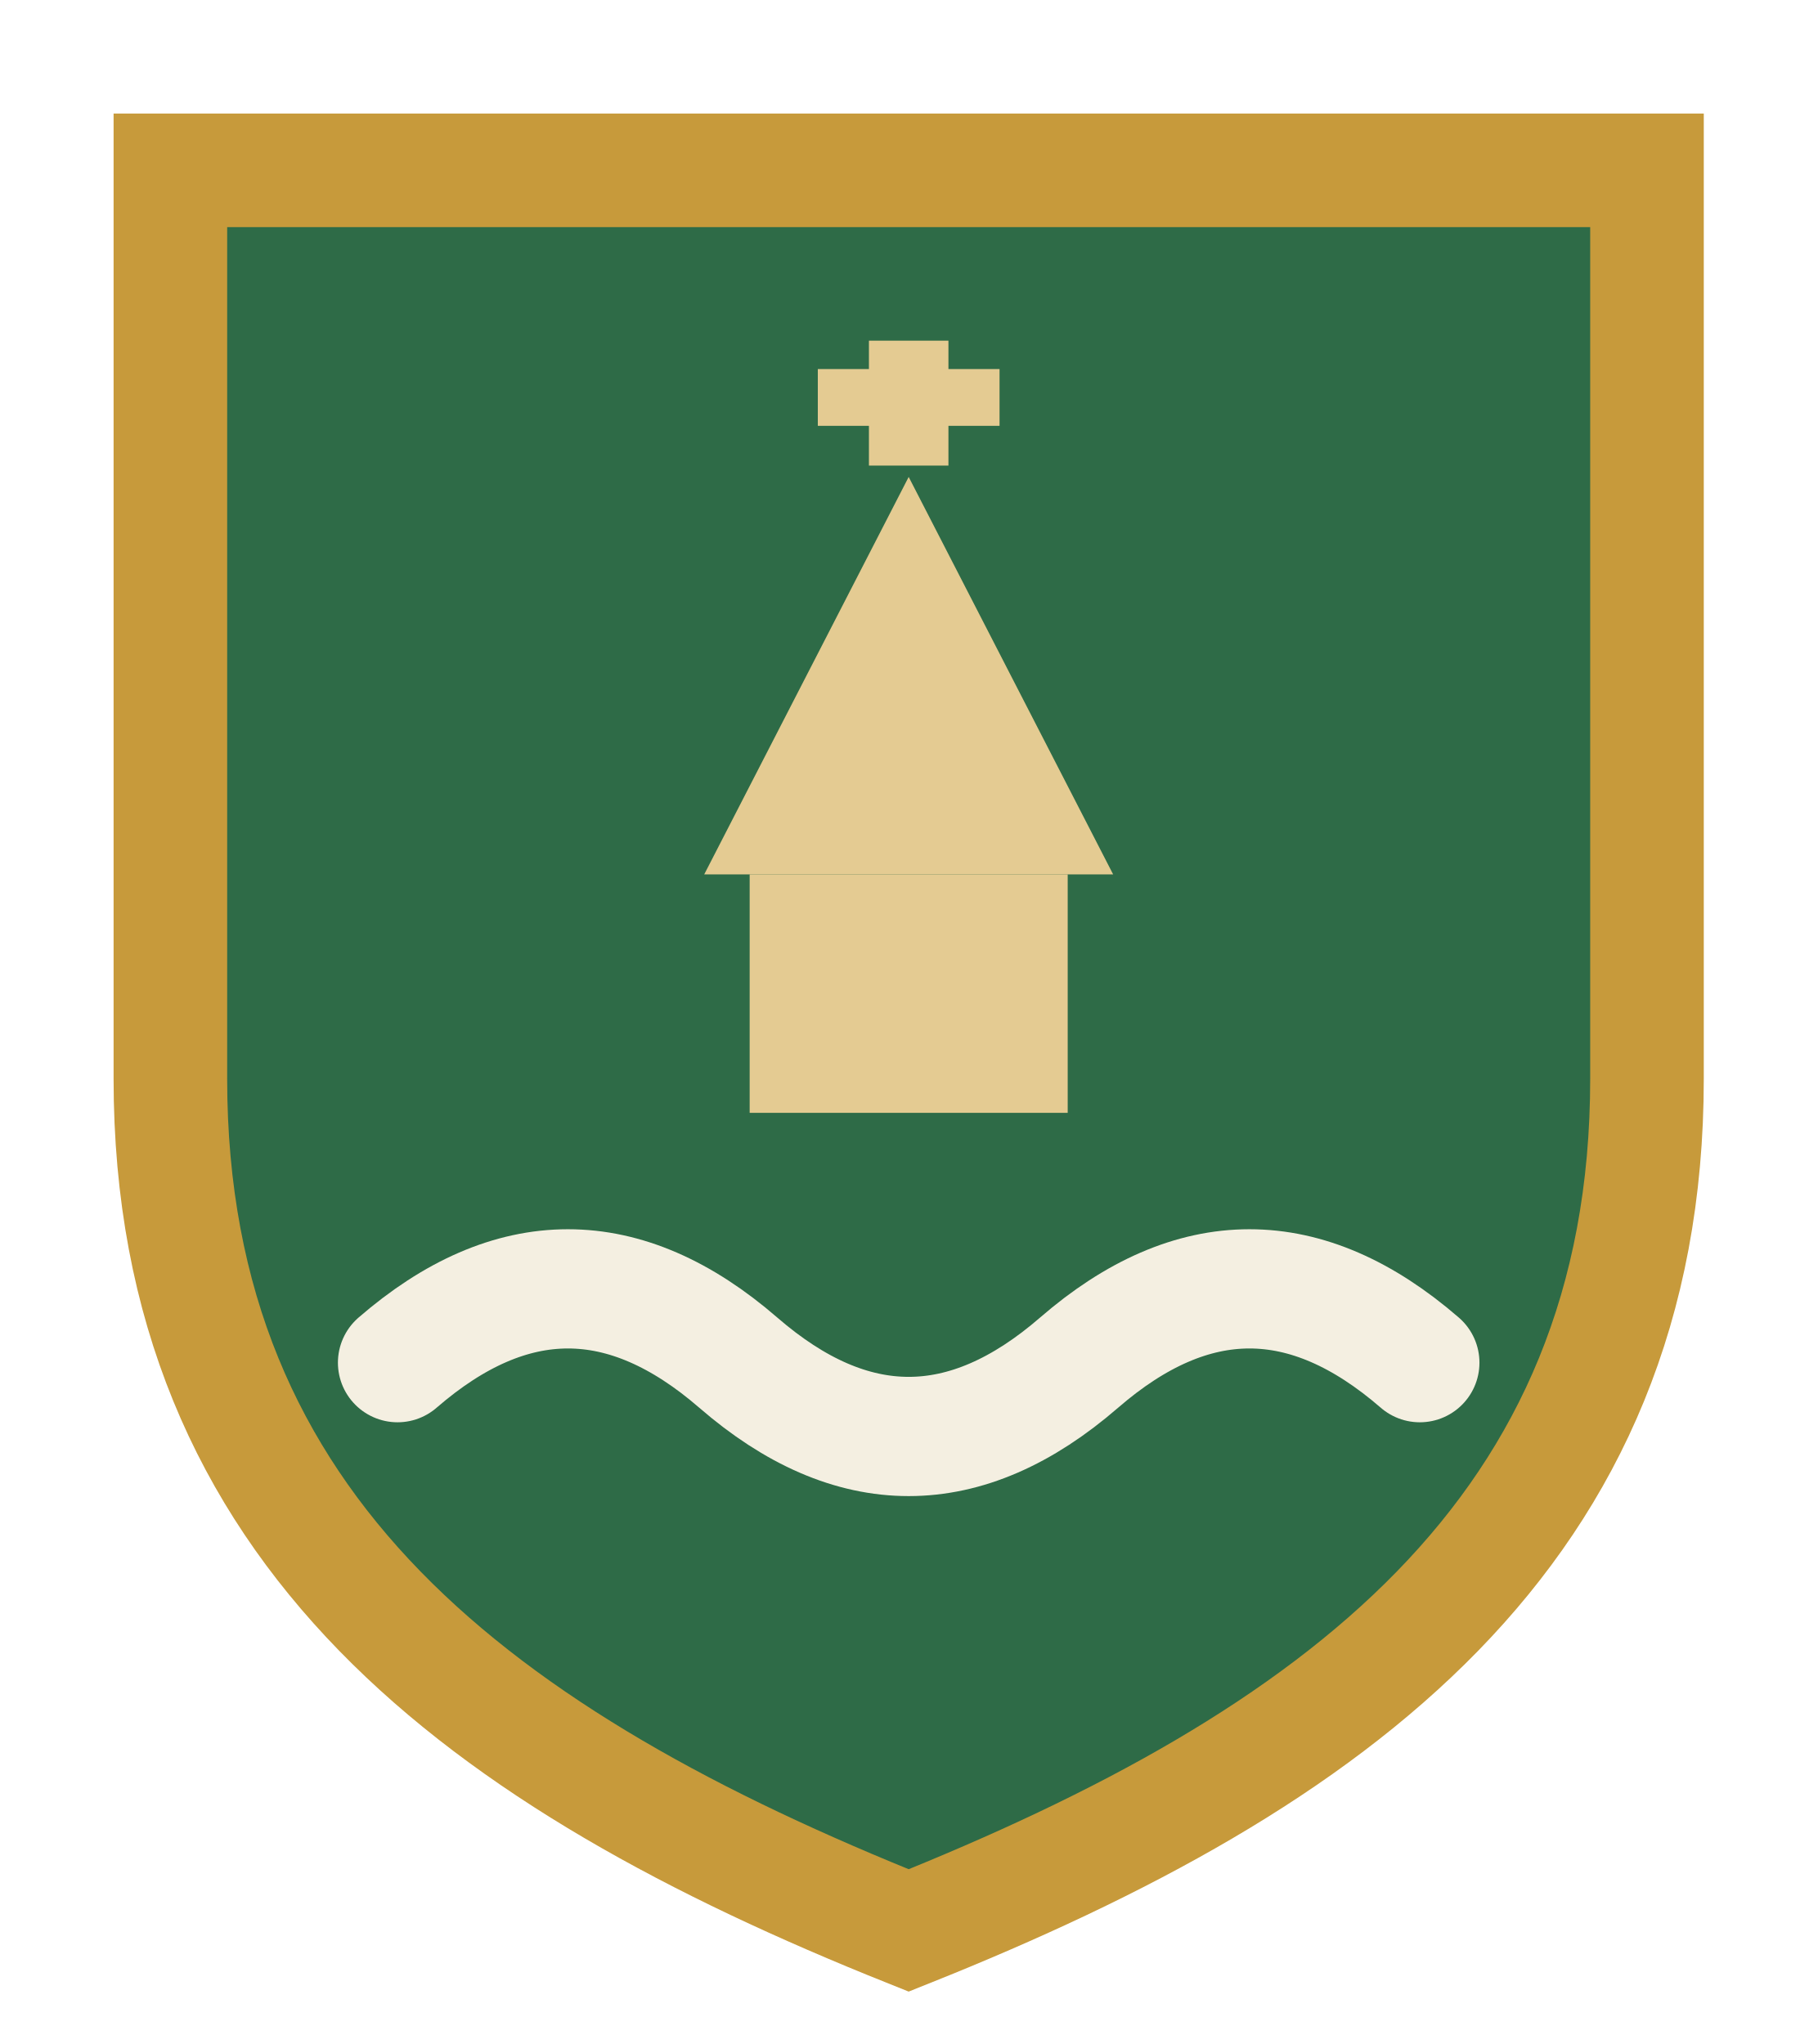
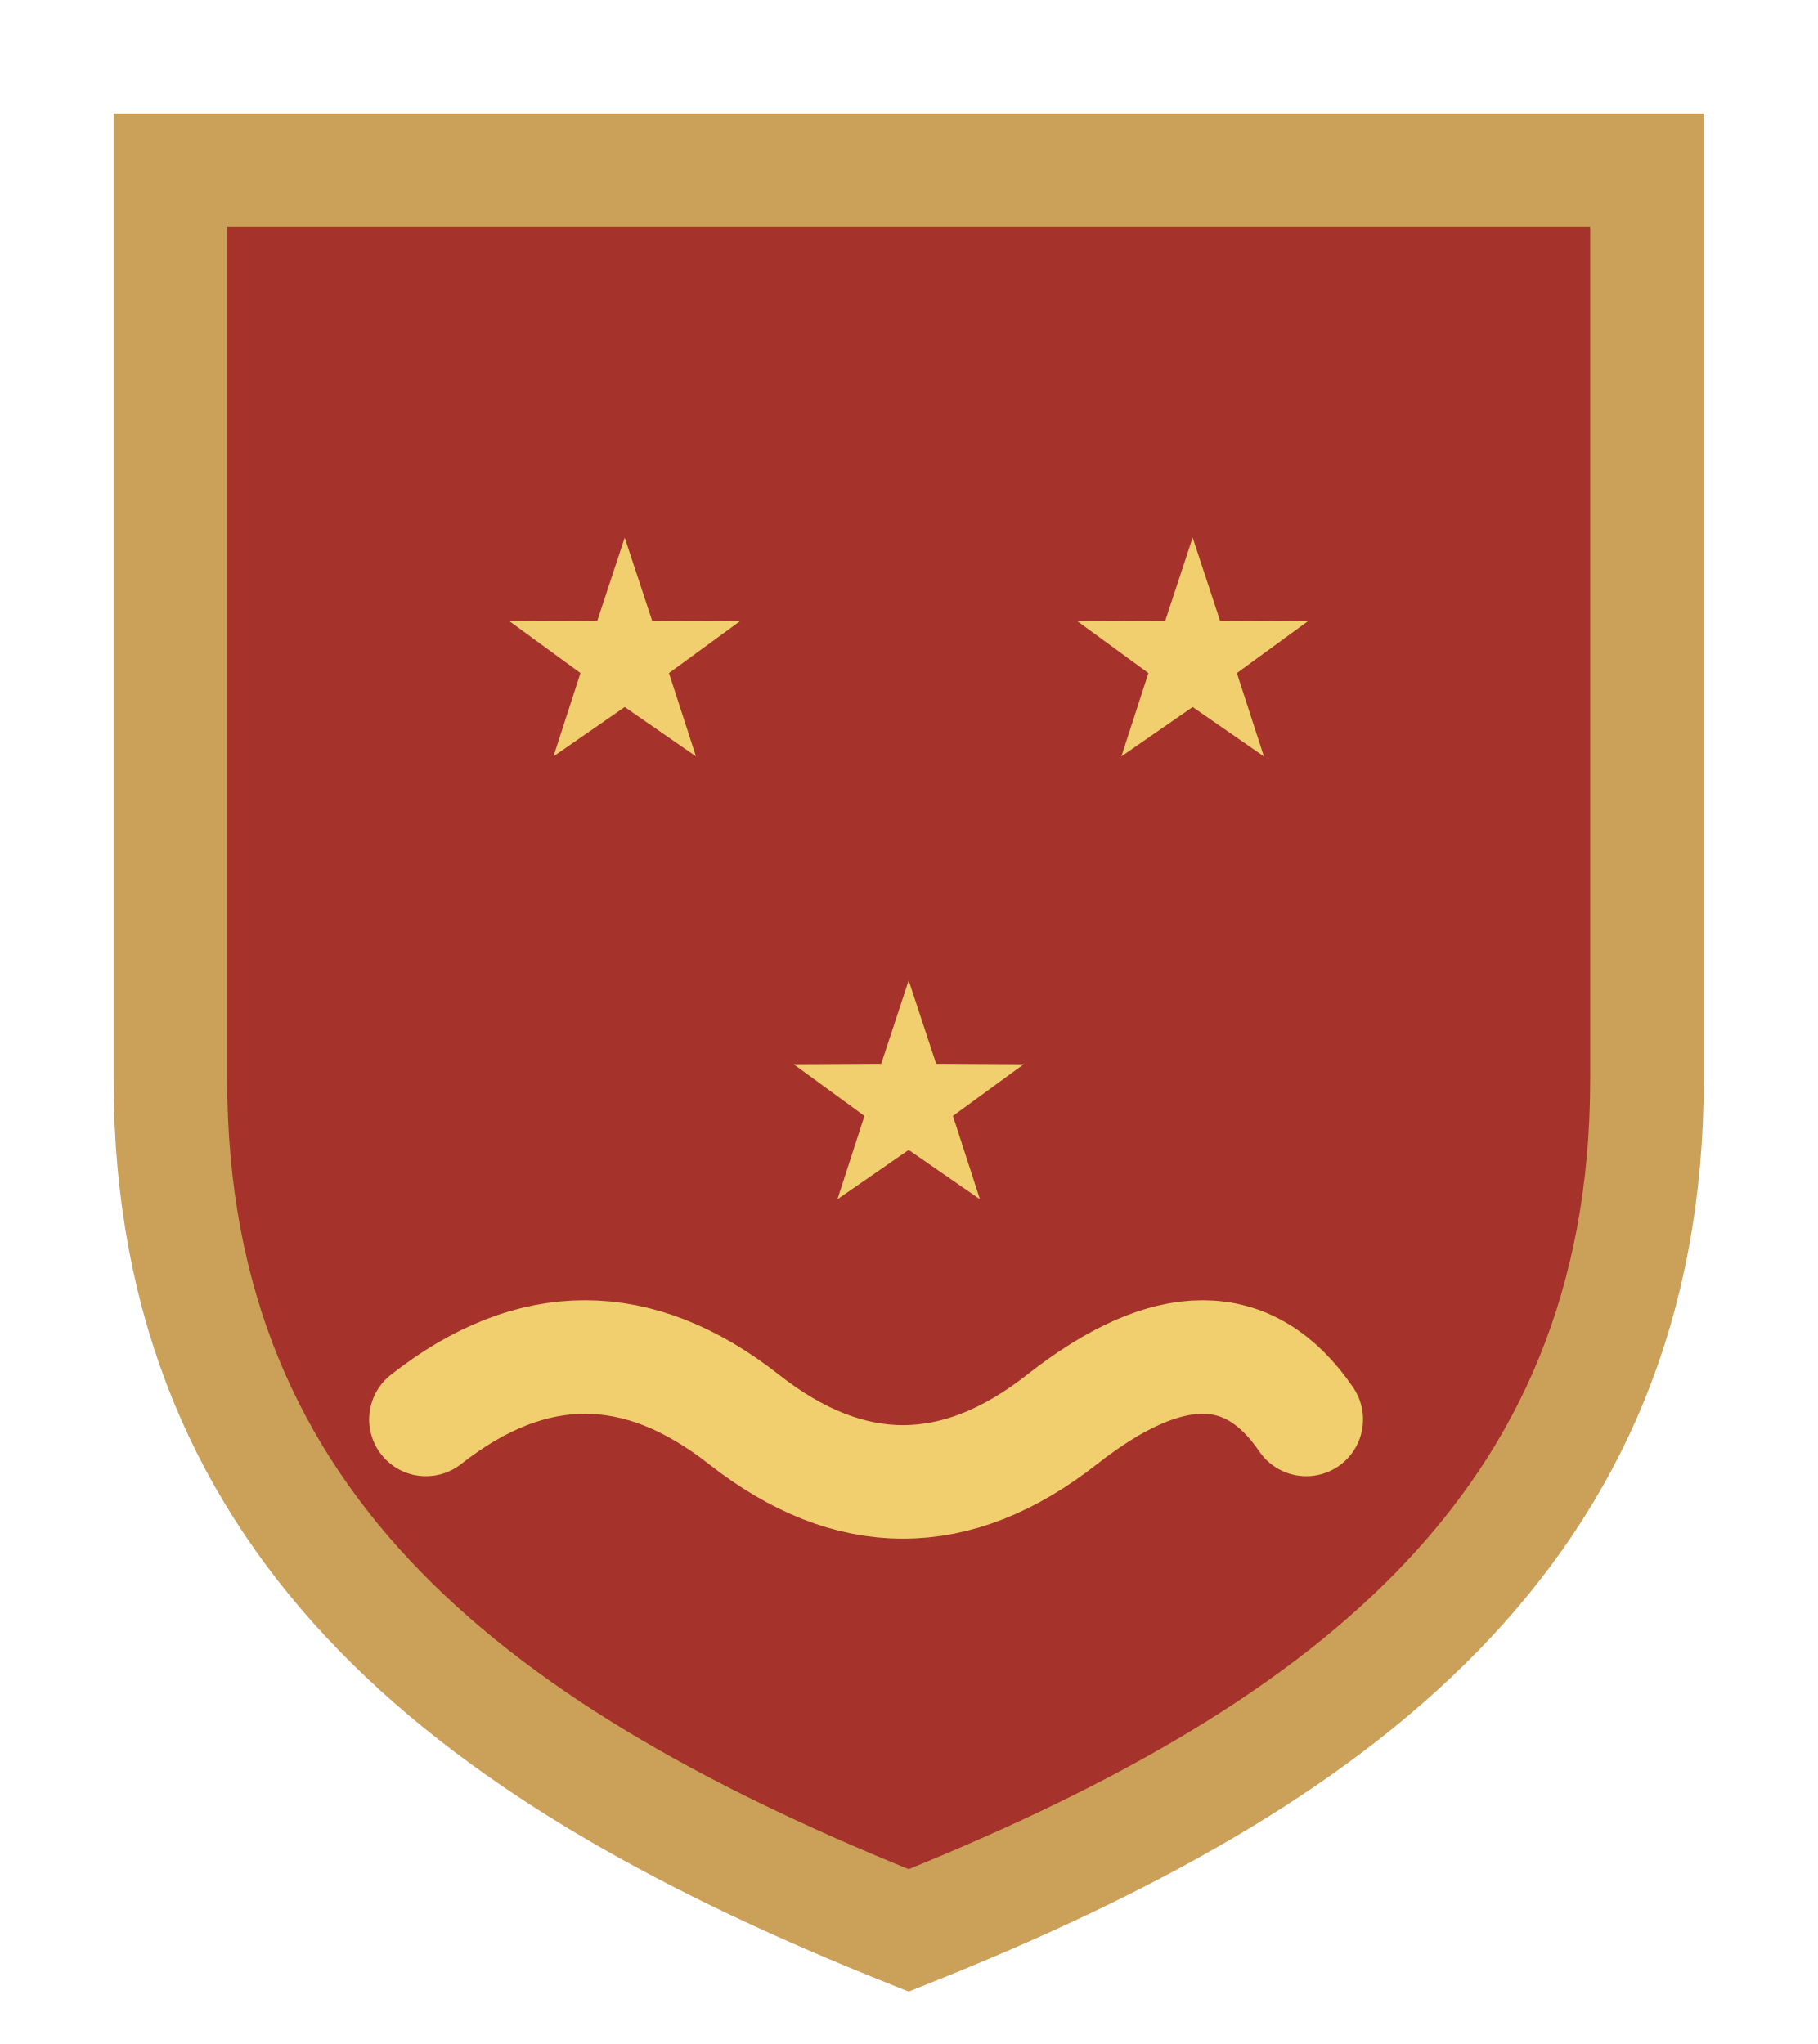
<svg xmlns="http://www.w3.org/2000/svg" viewBox="0 0 32 36">
-   <path d="M3 3 H29 V19 C29 27 23.5 31 16 34 C8.5 31 3 27 3 19 Z" fill="#2E6B47" stroke="#C79A3B" stroke-width="2" />
-   <g fill="#E4CB92">
-     <rect x="15.3" y="6" width="1.4" height="2.2" />
-     <rect x="14.4" y="6.5" width="3.2" height="1" />
-     <path d="M16 8.4 L19.6 15.4 H12.4 Z" />
-     <rect x="13.2" y="15.4" width="5.6" height="4.2" />
+   <path d="M3 3 H29 V19 C29 27 23.5 31 16 34 C8.5 31 3 27 3 19 Z" fill="#A5332B" stroke="#CBA15A" stroke-width="2" />
+   <g fill="#F1CE6E">
+     <g transform="translate(11,11.6) scale(.82)">
+       <path d="M0,-2.6 L0.59,-0.81 L2.47,-0.8 L0.95,0.31 L1.53,2.1 L0,1.04 L-1.53,2.1 L-0.95,0.31 L-2.47,-0.8 L-0.59,-0.81 Z" />
+     </g>
+     <g transform="translate(21,11.6) scale(.82)">
+       <path d="M0,-2.6 L0.59,-0.81 L2.47,-0.8 L0.95,0.31 L1.53,2.1 L0,1.04 L-1.53,2.1 L-0.95,0.31 L-2.47,-0.8 L-0.59,-0.81 Z" />
+     </g>
+     <g transform="translate(16,19.4) scale(.82)">
+       <path d="M0,-2.6 L0.59,-0.81 L2.47,-0.8 L0.95,0.31 L1.53,2.1 L0,1.04 L-1.53,2.1 L-0.95,0.31 L-2.47,-0.8 L-0.59,-0.81 Z" />
+     </g>
  </g>
-   <path d="M7 24 q3 -2.6 6 0 t6 0 t6 0" fill="none" stroke="#F4EFE1" stroke-width="2.1" stroke-linecap="round" />
+   <path d="M7.5 25 q2.8 -2.2 5.6 0 t5.6 0 t4.3 0" fill="none" stroke="#F1CE6E" stroke-width="2" stroke-linecap="round" />
</svg>
